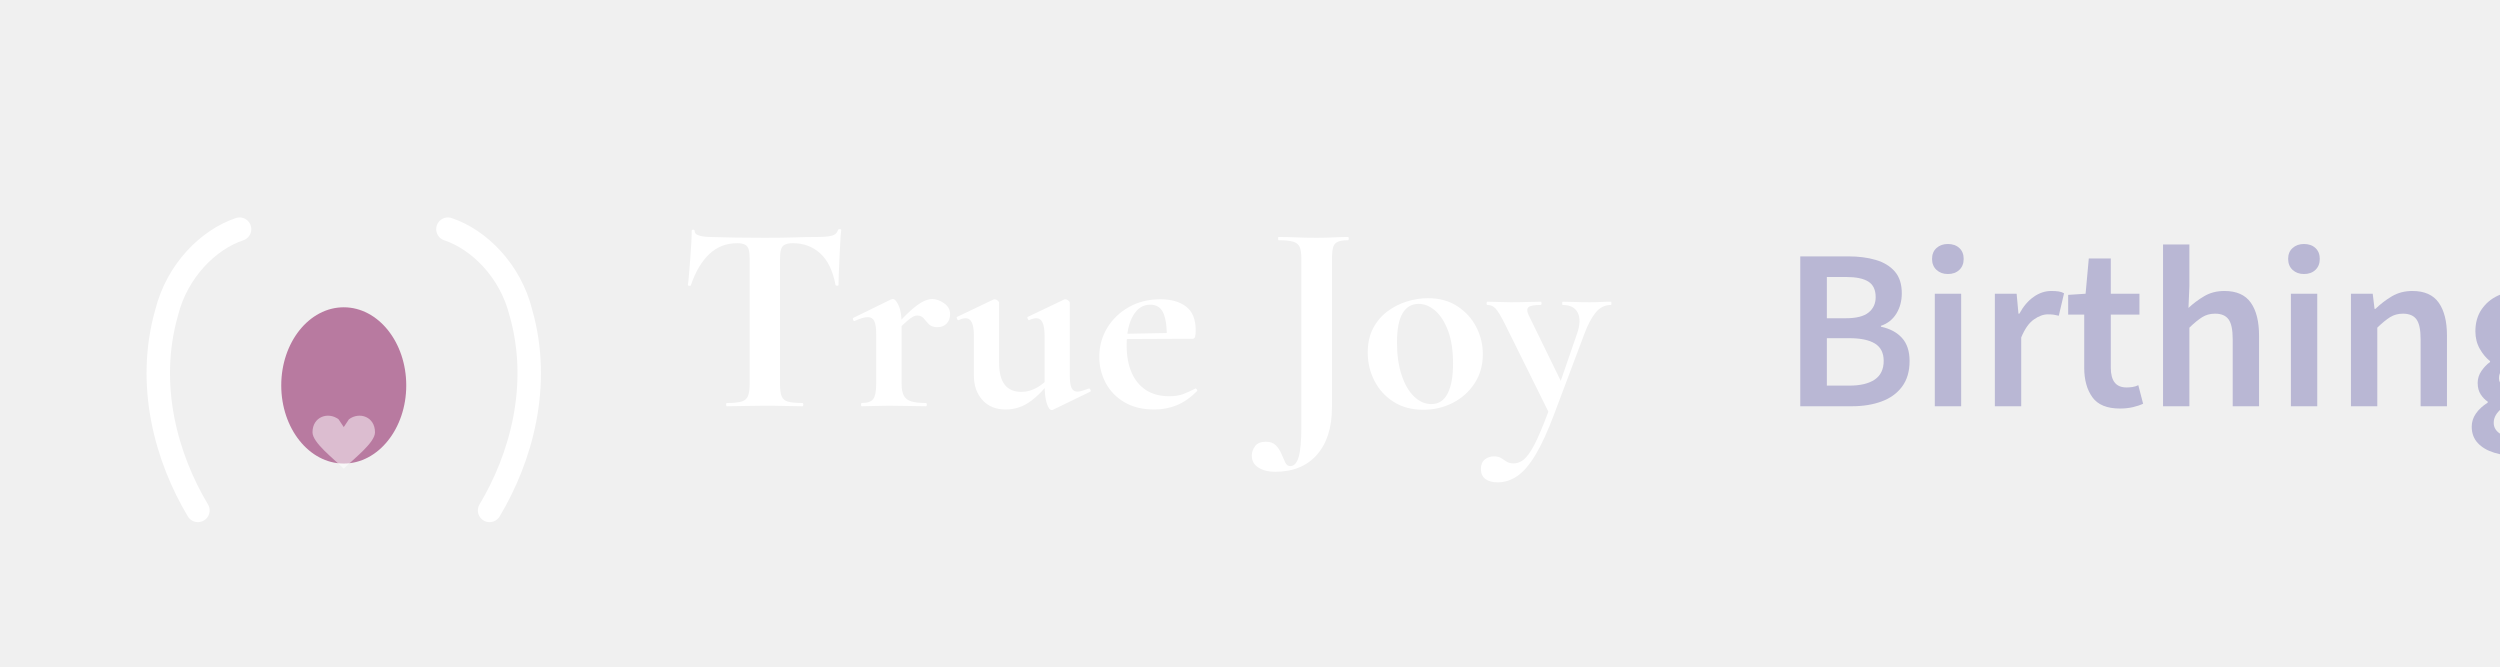
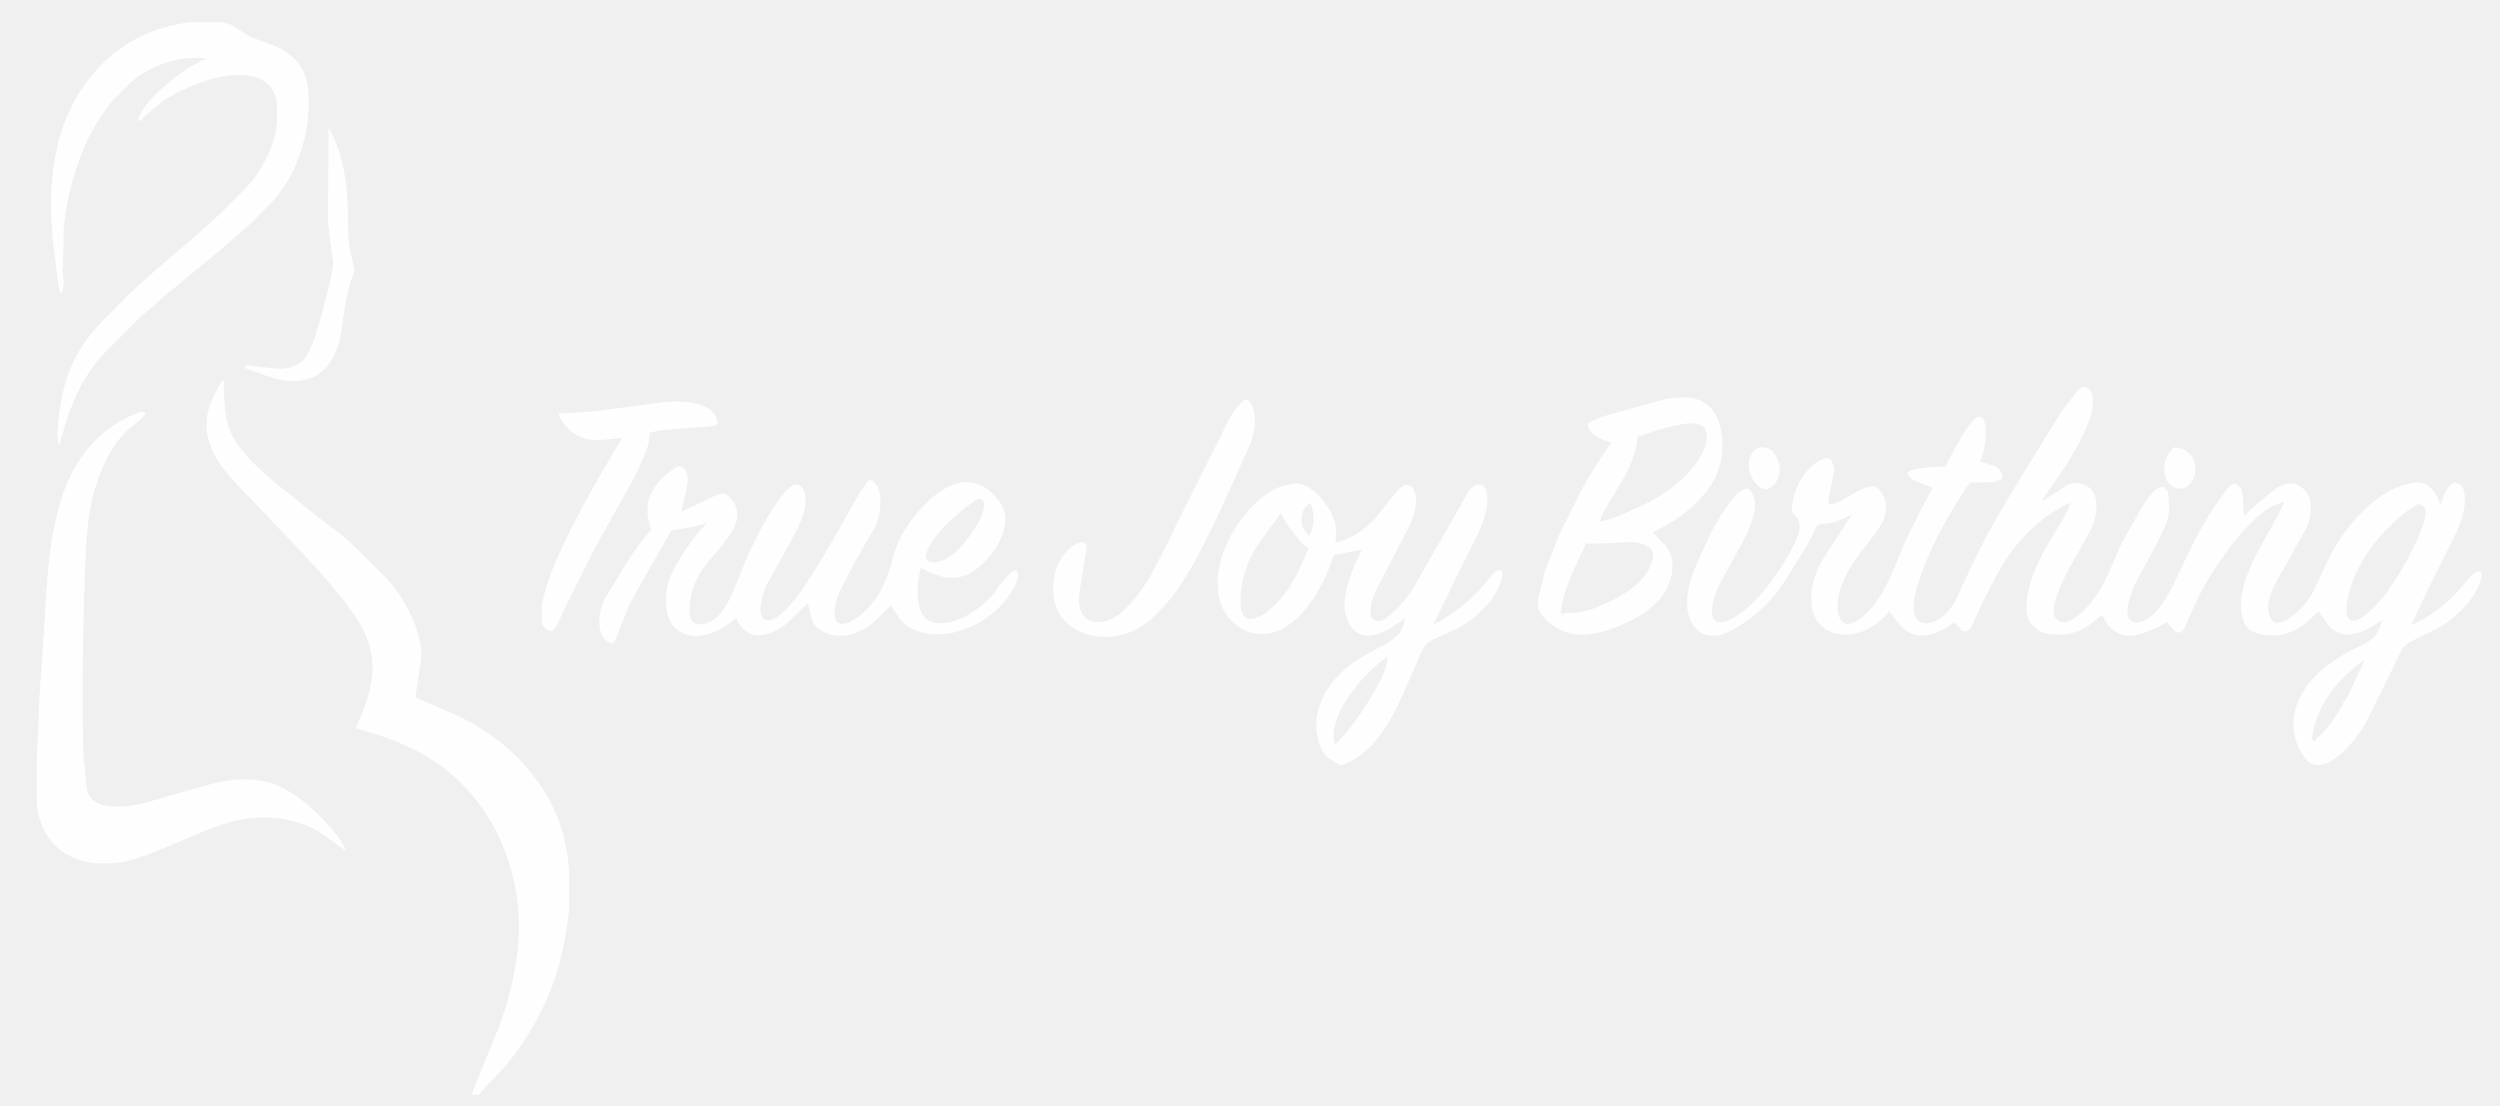
- <svg xmlns="http://www.w3.org/2000/svg" viewBox="0 0 480 128" fill="none">
-   <g transform="translate(16, 16)">
-     <path d="M22 82 C16 72 12 58 16 44 C18 36 24 30 30 28" stroke="#FFFFFF" stroke-width="4.5" stroke-linecap="round" fill="none" />
-     <path d="M78 82 C84 72 88 58 84 44 C82 36 76 30 70 28" stroke="#FFFFFF" stroke-width="4.5" stroke-linecap="round" fill="none" />
-     <ellipse cx="50" cy="58" rx="12" ry="15" fill="#B87AA0" />
-     <path d="M50 74 C48 72 44 69 44 67 C44 64 47 63 49 64.5 L50 66 L51 64.5 C53 63 56 64 56 67 C56 69 52 72 50 74Z" fill="#FFFFFF" opacity="0.5" />
+ <svg xmlns="http://www.w3.org/2000/svg" version="1.1" viewBox="0 0 579.12 256.08">
+   <defs>
+     <style>
+       .st0 {
+         fill: #fefefe;
+       }
+     </style>
+   </defs>
+   <g id="Layer_3_xA0_Image">
+     <g>
+       <path class="st0" d="M110.84,253.68h-1.44l6.4-15.67c2.99-8.35,5.13-17.68,4.47-26.54-.8-10.55-4.76-20.62-11.87-28.43-7.22-7.94-15.61-11.44-25.8-14.33,3.69-8.22,5.74-15.32,1.29-23.33-1.85-3.35-4.15-6.26-6.62-9.17l-2.99-3.51-2.07-2.25-2.89-3.12-5.25-5.51-4.09-4.32-5.06-5.27c-6.02-6.28-9.43-12.81-4.94-21.01.61-1.12.88-2.14,1.88-3.05.1,6.51-.08,11.06,4.09,16.11l1.08,1.31c1.11,1.34,2.29,2.47,3.59,3.64l2.77,2.48,8.8,7.03c3.64,2.91,7.41,5.41,10.72,8.71l6.46,6.46c4.42,4.96,8.38,11.92,8.23,18.59l-1.42,9.2,10.18,4.41c5.72,2.78,10.82,6.34,15.04,11.07,6.65,7.45,9.72,14.73,10.46,24.77v8.03c-.34,4.88-1.27,9.48-2.57,14.19-1.18,4.28-2.89,8.16-4.95,12.06-3.03,5.71-6.86,10.65-11.46,15.11l-2.04,2.33Z" />
+       <path class="st0" d="M495.56,146.92c-6.6,1.84-8.37-4.5-8.68-4.44-.75.15-4.53,5.58-12.22,4.4-3.02-.46-5.11-2.68-5.21-5.62-.21-5.88,3.02-12.04,6.03-17.05,1.52-2.52,3.17-4.84,4.2-7.81-7.73,3.44-13.7,10.12-17.44,17.35l-3.35,6.48-1.92,4.34c-.34.78-1,1.97-2.12,1.62-.82-.26-1.32-1.43-2.21-1.94-4.38,2.96-8.8,4.69-12.62.5l-2.43-3.21c-.6,1.14-1.49,1.7-2.32,2.41-2.58,2.21-5.73,3.41-9.11,2.96s-5.86-2.76-6.42-6.07c-.53-3.07.08-6.07,1.32-8.94,1.11-2.55,2.72-4.7,4.24-7.02l3.75-5.75c-2.07,1.09-3.88,1.97-6.12,2.18-.7.06-1.34.06-2.03.43-1.33,3.1-3.1,5.85-4.88,8.72s-3.46,5.79-5.79,8.41c-2.55,2.86-5.61,5.17-8.94,7.08-1.85,1.06-3.97,1.64-6.03,1.12s-3.44-2.37-4.03-4.36c-1.62-5.48,1.66-11.83,4.09-17.1,1.75-3.81,3.81-7.33,6.44-10.57.73-.9,2.02-1.93,3.19-1.84,3.28,2.49.79,8.58-1.28,12.38l-5.14,9.44c-1.57,2.88-3,8.03-.92,8.93,1.16.51,2.64-.09,3.66-.64,5.77-3.14,11.3-11.17,14.28-17.13,1.54-3.08,2.19-5.15-.46-7.58-.24-4.86,3.42-11.44,7.95-12.5,1.27-.3,2.08,2.15,1.76,3.63l-1.11,5.15c-.13.63-.19,1.25.06,1.9,1.15.07,2.19-.48,3.2-1.06,2.34-1.32,6.36-4.03,7.91-2.69,2.21,1.9,2.62,5.04,1.33,7.67-2.02,4.11-6.82,8.1-9.45,14.49-1.82,4.4-1.23,9.45,1.28,9.34,1.81-.08,3.35-1.54,4.59-2.74,4.07-3.95,6.44-10.9,8.66-16.29l3.34-6.74,3.08-5.74-3.86-1.56c-.74-.3-1.56-.93-1.91-1.67-.59-1.25,5.69-1.74,8.63-1.67l2.18-4.03c1.31-2.42,2.63-4.74,4.45-6.81.42-.48.8-.72,1.41-.7,2.17.06,1.65,7.1.04,10.34l3.44,1.05c.9.28,1.98,1.76,1.8,2.7-.79.98-2.5,1.08-3.69,1.08h-3.86c-5.04,7.36-9.63,15.68-12.25,24.18-.62,2.01-.89,3.92-.67,5.99.19,1.81,1.94,2.86,3.81,2.35,2.56-.71,4.47-2.82,5.79-5.15l4.18-9,2.87-5.76,5.07-8.88,12.58-20.44,3.72-4.72c.58-.73,1.86-.97,2.5-.19,4.11,4.99-6.71,19.75-10.53,25.25l-.28.32c-.14.16.01.36.25.21l5.1-3.31c1.6-1.04,3.78-.85,5.32.21,2.85,1.95,2.08,7.22.13,10.71l-4.82,8.6c-1.7,3.03-4.63,9.72-2.74,11.27.56.46,1.59,1,2.49.67,3.79-1.38,7.58-6.67,9.29-10.58l3.36-7.66,4.21-7.52c1.42-2.54,4.18-6.69,5.95-5.15.9.79.62,2.13.74,3.15.25,2.15-.05,4.07-1.01,5.99l-2.48,4.95-3.91,7.32c-1.44,2.7-3.28,8.1-1.27,9.31,1.46.88,3.38-.23,4.56-1.15,3.34-2.61,5.45-7.97,7.27-11.7l2.13-4.38c2.2-4.53,4.8-8.72,7.8-12.81.53-.72,1.45-2,2.44-1.78,2.59,1.44,1.18,4.83,2.08,7.43,1.73-2.04,3.87-3.54,5.91-5.29,2.42-2.08,5.17-3.17,7.49-1.09,1.48,1.32,1.99,2.9,1.88,4.93-.09,1.65-.46,3.27-1.28,4.75l-4.36,7.85c-2.22,4-5.94,9.29-3.34,13.06,1.49,2.16,7.42-2.01,9.87-7.27l3.58-7.67c2.75-5.18,6.32-9.69,10.97-13.23,2.61-1.99,5.48-3.28,8.75-3.75,2.66-.38,4.78,1.94,5.67,4.64-.04.3.23.43.33.23.81-2.59,2.08-5.49,3.95-4.67.52.23,1,.65,1.23,1.32,1.14,3.45-.68,8.16-2.39,11.58l-5.67,11.34-3.7,7.84c-.1.21-.27.41-.02.55s.55-.25.7-.31c4.19-1.8,8.21-5.38,11.11-8.85,1.28-1.53,2.93-3.7,3.9-2.95.24.19.32.69.24,1.07-.62,2.81-2.13,5.19-4.1,7.18l-1.2,1.22c-1.51,1.53-3.21,2.78-5.16,3.74l-4.51,2.21c-3.48,1.71-3.2,2.02-4.94,5.58l-6.3,12.87c-2.43,4.96-10.66,15.12-14.91,8.93s-2.59-13.18,2.44-18.5c2.7-2.85,6.01-4.8,9.46-6.6,3.24-1.69,4.92-1.99,6.08-6.14.02-.09.09-.38,0-.38-.14,0-3.22,2.67-6.92,3.27-2.02.33-4.21-.54-5.39-2.15l-2.04-2.78c-.07-.1-.23-.27-.31-.27s-.23.18-.31.25l-1.89,1.74c-2.76,2.55-6.47,4.01-10.26,3.35-1.58-.27-3.64-.77-4.41-2.26-2.96-5.73.94-13.66,4.02-19.17l3.18-5.7,1.62-3.18.22-.35c.04-.07-.28-.19-.45-.12l-2.56,1.05c-6.61,3.8-14.41,15.41-17.67,22.6l-2.62,5.77c-.28.62-1.19,1.07-1.75.7-.9-.6-1.44-1.43-2.08-2.32-2.13,1.18-4.2,2.18-6.51,2.82ZM550.9,139.63l1.57-1.81c2.81-3.88,5.24-7.98,7.25-12.36,1.16-2.54,3.11-6.93,1.69-8.07-.3-.24-.87-.81-1.38-.54-2.32,1.25-4.28,2.9-6.09,4.72l-1.45,1.46c-4.32,4.35-9.12,12.42-8.93,18.72.03,1.03.67,2.31,1.92,2.05,1.6-.33,4.05-2.6,5.41-4.17ZM542.87,162.74c.8-.97,1.26-1.99,1.74-3.02l3.16-6.88c-6.26,4.31-11.34,10.79-12.19,18.19-.05.39.2.68.47.68.25,0,.48-.21.51-.61,2.77-2.3,4.7-5.12,6.31-8.36Z" />
+       <path class="st0" d="M231.24,115.83c4.15,4.78-.27,12.32-5.05,15.99-4.16,3.19-8.48,2.2-12.9-.28-.81,3.41-1.21,7.04.05,10.08,2.55,6.11,13.41,1.17,17.75-5.35,1.28-1.93,4.06-5.02,4.55-3.98.44.94.14,1.98-.33,2.97-5.45,11.37-20.91,15.14-26.85,8.15l-2.13-3.13-4.09,4.04c-2.03,1.56-4.15,2.7-6.73,2.92s-5.24-.52-6.79-2.53c-1.04-1.35-.99-3.31-1.66-4.92l-4.12,3.99c-1.83,1.77-4.07,3.06-6.7,3.37s-4.74-1.59-5.72-4.01c-2.4,2.09-5.13,3.74-8.29,4.12-3.74.45-6.8-1.53-7.66-5.17-.77-3.27-.28-6.56,1.23-9.63,1.6-3.24,3.6-6.16,5.86-8.99l2.23-2.4c-2.79,1.04-5.45,1.38-8.37,1.78l-8.42,14.8-1.49,2.82-2.84,7.27c-.22.57-.67,1.41-1.4,1.17-3.49-1.16-2.84-7.66-1.24-10.28l5.09-8.33c1.69-2.77,3.61-5.26,5.67-7.71-2.57-6.46.6-11.25,6.24-14.63.46.17,1.21.25,1.49.65.96,1.35.81,3.03.44,4.58l-1.25,5.36,7.73-3.67c.82-.39,2.06-.82,2.86-.25,2.79,2,3.05,5.62,1.21,8.42-1.51,2.32-3.22,4.34-5.06,6.45-3.17,3.64-5.14,8.04-4.77,12.93.11,1.44,1.18,2.35,2.62,2.2,1.89-.2,3.44-1.18,4.58-2.65,1.22-1.58,2.14-3.2,2.88-5.04l2.62-6.49c1.67-4.13,10.3-22.24,13.38-17.43,2.21,3.46-.74,8.91-2.82,12.65l-5.22,9.37c-1.36,2.44-2.47,7.15-.8,8.37,2.29,1.67,6.66-3.81,8.59-6.56,3.61-5.13,6.61-10.46,9.69-15.93,1.84-3.26,3.48-6.42,5.68-9.46.25-.35,1-.26,1.3,0,2.66,2.26,1.73,8.37.16,11.08l-4.65,8.04-3.2,6.39c-1.14,2.28-1.9,6.37-.52,7.27,1.8,1.16,5.22-1.48,7.13-3.53,2.94-3.17,4.51-7.08,5.57-11.24,1.23-4.83,3.91-9.02,7.35-12.49,1.85-1.87,3.73-3.43,6.1-4.48,3.53-1.56,7.36-.83,9.9,2.08l1.11,1.28ZM223.08,126.1c2.1-2.49,5.63-7.46,4.72-9.94-.33-.9-1.33-.63-1.92-.23-3.85,2.63-11.26,9.09-11.39,13.07-.06,1.79,4.2,2.3,8.59-2.9Z" />
+       <path class="st0" d="M71.25,191.35c-5.33-2.32-12.19-2.57-17.76-.96-8.32,2.39-15.24,6.65-23.44,8.91-2.43.67-4.73.78-7.3.69-3.93-.13-7.9-1.78-10.55-4.76-2.25-2.54-3.42-5.82-3.68-9.23l.02-9.87.25-5.01.21-5.3.16-3.97.27-4.06.23-3.37.26-3.82.23-3.13.24-4.08.24-4.08.28-4.01c.43-6.31,1.27-12.44,3.01-18.53,2.66-9.33,8.51-17.19,17.65-20.72.74-.29,1.38-.62,2.17-.18-.99,1.1-1.89,1.97-2.95,2.76-4.32,3.22-6.99,8.76-8.61,13.94-1.72,5.5-2.16,11.09-2.39,16.8l-.23,5.98-.21,7.21-.23,11.98v12.48s.17,7.54.17,7.54l.2,2.67.6,5.62c.24,2.27,2.47,3.79,4.75,4.09,3.46.45,6.82-.15,10.19-1.12l13.06-3.72c5.3-1.51,11.63-2.06,16.61.26,3.7,1.72,6.79,4.22,9.63,7.13,2.24,2.29,4.43,4.58,5.78,7.57-3.14-2.16-5.62-4.29-8.84-5.7Z" />
+       <path class="st0" d="M347.97,132.36c.27,5.43-6.59,11.56-11.34,13.7l-4.44,2c-1.64.74-2.36,1.71-3.05,3.28l-4.24,9.63c-2.93,6.66-7.07,13.96-14.22,16.33-1.69-.84-3.49-1.72-4.37-3.42-3.01-5.78-.95-12.45,3.52-17.2,5.04-5.36,10.96-6.56,13.94-9.54,1.03-1.04,1.46-2.56,1.81-4.03-4.23,3.28-10.01,6.56-12.88,1.58-1.17-2.03-1.56-4.41-1.03-6.79.63-3.75,2.08-7.15,3.82-10.63l-6.56,1.34c-.86,2.61-1.76,5.01-3.09,7.31-1.87,3.56-4.2,6.73-7.53,8.99s-7.19,2.63-10.52.8c-6.32-3.48-6.76-11.01-4.51-17.48,1.63-4.69,4.38-8.7,8.04-12.13,2.35-2.21,5.26-3.79,8.59-4.09,3.77-.34,8.09,4.92,9.26,8.85.49,1.67.35,3.25.16,4.9,3.85-.94,6.85-3.08,9.33-5.82l3.97-4.95c.79-.98,1.99-2.67,3.33-2.64,2.13.05,2.48,3.77,1.68,6.5-.75,2.54-2.05,4.69-3.26,7.05l-5.55,10.74c-.88,1.71-1.39,3.59-1.37,5.48.02,1.23,1.2,2.04,2.32,1.71,2.36-.7,6.34-5.42,7.66-7.72l9.78-17.02,2.79-4.94c.55-.97,1.76-2.19,3.04-1.85s1.48,2.13,1.51,3.23c.13,4.56-2.95,9.44-4.88,13.42l-7.65,15.73c4.14-1.99,8.92-5.82,11.73-9.24l2.28-2.77c.33-.4,1.68-.91,1.96-.31ZM303.49,116.64c-2.64,1.28-2.61,5.48-.25,7.45,1.3-1.75,1.36-5.63.25-7.45ZM294.21,141.19l2.59-2.56c2.8-3.51,4.65-7.5,6.3-11.69-.97-.59-1.56-1.12-2.18-1.87-1.6-1.95-3.13-3.83-4.14-6.26l-4.74,6.46c-2.94,4.01-4.6,8.79-4.67,13.79-.02,1.48.02,2.93,1.14,3.95,1.07.97,4.19-.33,5.7-1.82ZM311.59,170.06c2.78-3.43,5.12-6.87,7.19-10.65,1.25-2.27,2.46-4.51,2.68-7.38-3.91,2.85-7.12,6.26-9.66,10.2-1.75,2.71-3.79,7.49-2.51,10.21l2.3-2.38Z" />
+       <path class="st0" d="M51.13,49.66l5.85-5.89c4.03-4.05,6.65-9.72,7.27-15.47v-3.86c0-1.9-1.02-4.06-2.56-5.26-5.8-4.5-17.68.2-23.76,4.09l-3.43,2.82c-.86.71-1.45,1.66-2.55,2.03,1.16-3.33,3.58-5.58,6.09-7.84,3.07-2.76,6.3-4.98,10.29-6.71-6.43-.76-12.74,1.12-17.75,5.27l-4.53,4.54c-3.67,4.35-6.19,9.21-8.01,14.56-1.67,4.89-2.85,9.71-3.32,14.88l-.13,8.31c-.01.75-.32,1.35-.15,2.13.35,1.58.34,3.24-.13,4.91-.73-.97-.78-2.18-.93-3.39l-1.2-9.87-.24-4.07c-.4-6.67.44-14.93,2.64-21.18s5.86-11.96,10.98-16.35c7.49-6.42,17.53-9.25,27.23-7.58,1.9.33,3.16,2.22,4.83,2.85l5.24,1.97c4.84,1.82,7.99,4.96,8.49,10.23.56,5.94-.46,11.79-2.78,17.31-1.38,3.29-3.29,6.09-5.62,8.8l-4.89,4.9-6.94,6.04-12.73,10.51-6.04,5.27-7.64,7.66c-6.14,6.16-8.78,13.62-11.05,22.08-.43-1.99-.34-3.81-.13-5.68.56-5.11,1.57-10.13,3.98-14.7,1.77-3.36,4.23-6.05,6.71-8.88l5.97-6.02,2.64-2.4,1.91-1.69,11.58-9.97,2.14-1.96,2.64-2.39Z" />
+       <path class="st0" d="M381.29,141.75c-4.46,2.82-9.42,5.01-14.69,5.3-4.6.26-11.35-3.9-10.27-8.35l1.55-6.4,3.3-8.47,4.39-8.78c2.24-4.47,4.83-8.6,7.8-12.54-2.63-.62-5.67-2.08-5.59-4.41,1.92-1.11,3.94-1.75,6.08-2.35l12.18-3.38,3.34-.32c2.85-.27,5.85.84,7.54,3.26s2.13,5.49,2.06,8.53c-.08,3.93-1.59,7.54-4.11,10.54-2.84,3.39-6.29,5.98-10.2,8.01l-1.81.94,2.79,2.88c3.26,3.37,1.81,10.04-2.23,13.65l-2.13,1.9ZM373.77,120l5.28-2.28c6.32-2.72,13.79-7.96,16.04-14.61.51-1.52.3-3.18-.58-4.4-1.59-.85-3.22-.73-4.93-.42-3.56.63-6.87,1.72-10.23,2.92-.37,3.77-1.77,7.11-3.66,10.29l-3.58,6.01c-.64,1.07-1.19,2.07-1.56,3.37l3.22-.88ZM370.21,140.55c5.14-2.03,11.37-5.64,12.65-11.04.38-1.59-.46-2.67-1.8-3.26-1.48-.66-3.02-.72-4.65-.62l-3.6.21-5.4.09-1.73,3.64c-1.85,3.9-3.58,7.81-4.13,12.15-.07.53.92.64,1.21.22,2.66.17,5.06-.36,7.46-1.38Z" />
+       <path class="st0" d="M248.23,126.65c.83-.64,2.16-1.34,3.05-.87.66.44.35,1.7.25,2.35l-1.33,8.09c-.32,1.92-.55,4.06.43,5.86,1.52,2.77,5.89,2.7,9.12-.19,2.74-2.46,4.81-5.27,6.71-8.41l4.19-8.03,1.94-4.08,3.99-7.99,6.08-12.1,1.35-2.75c1.06-2.16,2.26-4.33,4.24-5.87.9-.7,3.06,1.82,2.3,6.86-.37,2.45-1.46,4.45-2.45,6.66l-4.75,10.62-2.06,4.4-2.41,4.81c-2.49,4.97-5.2,9.73-8.78,13.97l-3.21,3.31c-2.86,2.41-6.16,4.06-9.94,4.23-4.46.2-8.82-1.3-11.32-5.04-2.93-4.39-2.04-12.22,2.6-15.82Z" />
+       <path class="st0" d="M131.53,139.47l-2.52,5.32c-.27.58-.85,1.43-1.67,1.37-.75-.05-1.82-1.22-1.82-2.03l.02-4.06c.85-4.52,2.52-8.61,4.46-12.81,4.14-8.95,9.02-17.25,14.11-25.83l-4.71.48c-4.46.45-8.45-1.95-10.11-6.15l3.37-.14c1.24-.05,2.36-.12,3.61-.25l2.39-.24,14.62-1.9c4.95-.64,12.85-.12,12.96,5.04-1.5.81-3.93.6-5.78.77l-2.38.22c-2.55.23-5.16.23-7.68,1.04.08,1.08-.03,2.09-.38,3.14-1.17,3.48-2.77,6.61-4.56,9.82l-6.71,11.98-1.36,2.5-5.87,11.73Z" />
+       <path class="st0" d="M73,87.09c-5.45,2.73-10.66.15-16.16-1.79.3-.61.8-.38,1.35-.32l5.88.64c2.89.32,6.04-.9,7.4-3.62,1.8-3.62,2.74-7.45,3.78-11.35.85-3.26,1.67-6.37,2.1-9.75-.67-3.2-.86-6.23-1.25-9.49l.11-21.56c3.18,5.53,4.19,12.5,4.33,18.37l.15,6.38c.07,2.75.81,5.28,1.43,7.97-1.49,4.06-2.26,8.11-2.8,12.37-.36,2.83-.87,5.56-2.27,8.05-.93,1.65-2.32,3.23-4.03,4.09Z" />
+       <path class="st0" d="M409.37,113.3c-1.63.45-4.58-2.62-4.25-6.17.14-1.51.98-3.08,2.52-3.48.88-.22,2.27.15,2.88.82,1.14,1.24,1.94,3.07,1.75,4.72-.2,1.74-1.15,3.62-2.91,4.1Z" />
+       <path class="st0" d="M505.91,113.04c-1.75.66-3.64-.72-4.21-2.33-.9-2.57-.11-5.31,1.92-7.08,2.16.01,4.01,1.27,4.69,3.38.72,2.23-.1,5.17-2.39,6.04Z" />
+     </g>
  </g>
-   <g fill="#FFFFFF">
-     <path d="M222 602Q161 602 118.5 561.5Q76 521 51 447Q50 444 45.0 444.5Q40 445 40 448Q42 462 44.0 487.5Q46 513 48.5 543.0Q51 573 52.5 601.0Q54 629 54 647Q54 652 59.5 652.0Q65 652 65 647Q65 637 75.5 632.5Q86 628 99.5 626.5Q113 625 122 625Q208 622 323 622Q393 622 435.0 623.5Q477 625 516 625Q552 625 570.5 629.5Q589 634 594 650Q595 654 600.5 654.0Q606 654 606 650Q604 634 602.5 605.5Q601 577 599.5 545.5Q598 514 597.0 487.5Q596 461 596 448Q596 445 591.0 445.0Q586 445 585 448Q570 527 528.5 564.5Q487 602 428 602Q408 602 397.5 596.5Q387 591 383.5 578.0Q380 565 380 542V81Q380 52 386.0 37.0Q392 22 409.5 17.0Q427 12 463 12Q466 12 466.0 6.0Q466 0 463 0Q435 0 400.0 1.0Q365 2 323 2Q283 2 248.0 1.0Q213 0 184 0Q181 0 181.0 6.0Q181 12 184 12Q219 12 237.0 17.0Q255 22 261.5 37.0Q268 52 268 81V544Q268 566 264.5 578.5Q261 591 251.0 596.5Q241 602 222 602Z" transform="translate(130.00,78.00) scale(0.052) scale(1,-1)" />
-     <path d="M161 271 153 284Q192 329 219.0 353.0Q246 377 265.0 386.5Q284 396 299 396Q320 396 342.5 380.5Q365 365 365 340Q365 319 352.5 305.5Q340 292 318 292Q297 292 286.5 303.0Q276 314 267.5 324.5Q259 335 243 335Q236 335 227.5 330.5Q219 326 203.5 312.5Q188 299 161 271ZM39 0Q36 0 36.0 6.0Q36 12 39 12Q70 12 81.0 26.5Q92 41 92 81V269Q92 300 85.0 314.5Q78 329 61 329Q52 329 40.0 325.5Q28 322 13 315Q9 313 7.0 319.0Q5 325 7 326L146 394Q152 396 153 396Q164 396 175.0 372.0Q186 348 186 303V81Q186 55 194.0 39.5Q202 24 221.5 18.0Q241 12 275 12Q279 12 279.0 6.0Q279 0 275 0Q248 0 213.5 1.0Q179 2 139 2Q111 2 85.0 1.0Q59 0 39 0Z" transform="translate(163.44,78.00) scale(0.052) scale(1,-1)" />
-     <path d="M192 -12Q137 -12 105.5 23.0Q74 58 74 113V260Q74 293 66.5 309.0Q59 325 43 325Q32 325 18 318Q14 317 11.5 323.0Q9 329 12 330L146 394Q149 395 151 395Q156 395 161.5 390.5Q167 386 167 382V161Q167 107 187.5 80.0Q208 53 250 53Q279 53 308.0 69.5Q337 86 354 111L360 99Q326 50 284.0 19.0Q242 -12 192 -12ZM428 382V116Q428 82 434.5 68.0Q441 54 456 54Q463 54 473.5 57.0Q484 60 497 65Q501 67 504.0 61.5Q507 56 504 54L366 -13Q364 -14 361 -14Q351 -14 343.0 11.0Q335 36 335 82V260Q335 293 327.5 309.0Q320 325 304 325Q293 325 278 318Q275 317 272.5 323.0Q270 329 273 330L407 394Q409 395 412 395Q417 395 422.5 390.5Q428 386 428 382Z" transform="translate(183.14,78.00) scale(0.052) scale(1,-1)" />
-     <path d="M235 -12Q170 -12 124.5 15.0Q79 42 55.5 86.5Q32 131 32 182Q32 241 61.0 289.0Q90 337 141.0 366.0Q192 395 258 395Q317 395 352.5 368.0Q388 341 388 280Q388 267 386.0 258.0Q384 249 377 249H281Q283 306 270.0 340.5Q257 375 220 375Q180 375 156.5 334.0Q133 293 133 225Q133 167 151.0 125.0Q169 83 204.0 60.0Q239 37 290 37Q320 37 340.5 44.5Q361 52 386 65Q388 67 391.5 63.0Q395 59 393 56Q356 19 317.5 3.5Q279 -12 235 -12ZM98 248 97 267 316 271V249Z" transform="translate(209.40,78.00) scale(0.052) scale(1,-1)" />
-     <path d="M298 625Q301 625 301.0 619.0Q301 613 298 613Q273 613 260.0 607.0Q247 601 243.0 586.0Q239 571 239 542V-4Q239 -116 183.5 -179.0Q128 -242 29 -242Q-8 -242 -32.5 -226.5Q-57 -211 -57 -182Q-57 -164 -45.0 -147.5Q-33 -131 -5 -131Q19 -131 32.0 -144.5Q45 -158 52.5 -176.0Q60 -194 66.5 -207.5Q73 -221 85 -221Q106 -221 116.0 -187.5Q126 -154 126 -74V544Q126 573 120.0 587.5Q114 602 96.0 607.5Q78 613 42 613Q40 613 40.0 619.0Q40 625 42 625Q73 625 108.0 623.5Q143 622 181 622Q216 622 245.5 623.5Q275 625 298 625Z" transform="translate(243.31,78.00) scale(0.052) scale(1,-1)" />
-     <path d="M237 -13Q174 -13 128.0 16.0Q82 45 57.0 93.5Q32 142 32 198Q32 250 52.0 288.0Q72 326 105.0 350.5Q138 375 177.0 387.0Q216 399 254 399Q318 399 363.5 369.0Q409 339 433.0 292.0Q457 245 457 192Q457 131 426.5 84.5Q396 38 346.0 12.5Q296 -13 237 -13ZM267 8Q307 8 327.0 47.0Q347 86 347 157Q347 230 328.5 279.0Q310 328 281.0 353.0Q252 378 220 378Q181 378 160.5 343.0Q140 308 140 235Q140 167 157.0 115.5Q174 64 203.0 36.0Q232 8 267 8Z" transform="translate(260.94,78.00) scale(0.052) scale(1,-1)" />
-     <path d="M441 386Q443 386 443.0 380.0Q443 374 441 374Q407 374 384.0 345.0Q361 316 343 267L232 -28Q196 -124 162.5 -179.5Q129 -235 95.0 -258.0Q61 -281 23 -281Q-6 -281 -22.5 -268.5Q-39 -256 -39 -232Q-39 -208 -24.5 -196.5Q-10 -185 9 -185Q26 -185 36.0 -191.5Q46 -198 56.0 -204.5Q66 -211 82 -211Q106 -211 126.0 -190.5Q146 -170 169.0 -120.5Q192 -71 223 15L220 -40L50 303Q28 347 15.5 360.5Q3 374 -15 374Q-18 374 -18.0 380.0Q-18 386 -15 386Q5 386 27.5 385.0Q50 384 70 384Q106 384 133.0 385.0Q160 386 182 386Q185 386 185.0 380.0Q185 374 182 374Q147 374 137.0 366.0Q127 358 138 335L265 75L229 16L316 268Q333 317 318.5 345.5Q304 374 263 374Q261 374 261.0 380.0Q261 386 263 386Q287 386 308.5 385.0Q330 384 364 384Q388 384 403.5 385.0Q419 386 441 386Z" transform="translate(286.36,78.00) scale(0.052) scale(1,-1)" />
-   </g>
-   <g fill="#B9B7D4">
-     <path d="M83 0V654H292Q360 654 412.5 638.5Q465 623 495.5 588.0Q526 553 526 493Q526 443 502.5 404.5Q479 366 435 351V347Q493 335 526.5 298.5Q560 262 560 197Q560 130 527.5 86.0Q495 42 438.0 21.0Q381 0 309 0ZM199 384H282Q350 384 381.0 409.0Q412 434 412 476Q412 524 380.0 544.0Q348 564 284 564H199ZM199 90H297Q369 90 408.0 116.5Q447 143 447 198Q447 250 409.0 273.5Q371 297 297 297H199Z" transform="translate(342.00,78.00) scale(0.044) scale(1,-1)" />
-     <path d="M73 0V491H188V0ZM130 577Q100 577 80.5 595.0Q61 613 61 643Q61 673 80.5 690.5Q100 708 130 708Q161 708 180.0 690.5Q199 673 199 643Q199 613 180.0 595.0Q161 577 130 577Z" transform="translate(368.27,78.00) scale(0.044) scale(1,-1)" />
-     <path d="M73 0V491H168L176 404H180Q206 452 242.5 477.5Q279 503 319 503Q338 503 351.0 501.0Q364 499 375 493L352 395Q340 398 330.0 399.5Q320 401 304 401Q275 401 243.0 378.5Q211 356 188 300V0Z" transform="translate(379.80,78.00) scale(0.044) scale(1,-1)" />
-     <path d="M246 -10Q161 -10 125.5 39.5Q90 89 90 168V400H20V486L96 491L110 645H206V491H331V400H206V168Q206 125 223.0 103.5Q240 82 275 82Q288 82 301.0 84.0Q314 86 326 92L347 11Q328 2 302.0 -4.0Q276 -10 246 -10Z" transform="translate(396.21,78.00) scale(0.044) scale(1,-1)" />
-     <path d="M73 0V706H188V524L184 429Q215 458 253.0 480.5Q291 503 341 503Q420 503 456.0 452.0Q492 401 492 308V0H377V293Q377 354 359.0 379.0Q341 404 300 404Q268 404 243.5 388.5Q219 373 188 343V0Z" transform="translate(412.09,78.00) scale(0.044) scale(1,-1)" />
-     <path d="M73 0V491H188V0ZM130 577Q100 577 80.5 595.0Q61 613 61 643Q61 673 80.5 690.5Q100 708 130 708Q161 708 180.0 690.5Q199 673 199 643Q199 613 180.0 595.0Q161 577 130 577Z" transform="translate(436.64,78.00) scale(0.044) scale(1,-1)" />
-     <path d="M73 0V491H168L176 425H180Q213 457 252.0 480.0Q291 503 341 503Q420 503 456.0 452.0Q492 401 492 308V0H377V293Q377 354 359.0 379.0Q341 404 300 404Q268 404 243.5 388.5Q219 373 188 343V0Z" transform="translate(448.17,78.00) scale(0.044) scale(1,-1)" />
-     <path d="M244 -217Q185 -217 139.0 -203.0Q93 -189 66.5 -160.5Q40 -132 40 -89Q40 -58 58.5 -31.5Q77 -5 110 16V20Q92 32 79.0 52.0Q66 72 66 102Q66 130 82.5 154.0Q99 178 120 193V197Q95 216 75.5 250.0Q56 284 56 327Q56 383 83.0 422.5Q110 462 154.0 482.5Q198 503 250 503Q270 503 289.0 500.0Q308 497 322 491H498V406H406V402Q420 387 428.0 367.5Q436 348 436 322Q436 268 411.0 231.0Q386 194 344.0 175.0Q302 156 250 156Q234 156 217.0 159.0Q200 162 183 169Q173 159 166.0 149.0Q159 139 159 122Q159 101 177.0 89.0Q195 77 239 77H326Q415 77 460.5 48.5Q506 20 506 -44Q506 -92 474.0 -131.5Q442 -171 383.0 -194.0Q324 -217 244 -217ZM250 228Q273 228 292.5 239.5Q312 251 323.5 273.5Q335 296 335 327Q335 374 310.5 399.0Q286 424 250 424Q214 424 189.0 399.0Q164 374 164 327Q164 296 176.0 273.5Q188 251 207.0 239.5Q226 228 250 228ZM262 -142Q301 -142 331.0 -131.5Q361 -121 378.0 -102.5Q395 -84 395 -63Q395 -34 372.5 -24.0Q350 -14 308 -14H241Q221 -14 205.0 -12.0Q189 -10 174 -7Q155 -22 145.5 -38.0Q136 -54 136 -72Q136 -105 170.0 -123.5Q204 -142 262 -142Z" transform="translate(472.81,78.00) scale(0.044) scale(1,-1)" />
+   <g id="Layer_5_xA0_Image">
+     <g>
+       <path class="st0" d="M50.82,5.13c1.31,0,2.48.41,3.58,1.11l3.48,2.24,4.92,1.83c4.82,1.79,7.98,4.99,8.48,10.24.56,5.94-.46,11.79-2.78,17.31-1.38,3.29-3.1,6.28-5.61,8.8l-4.88,4.9-6.93,6.04-12.71,10.51-6.03,5.27-7.63,7.66c-6.13,6.15-8.77,13.63-11.03,22.08-.42-1.92-.34-3.68-.15-5.48,1.04-9.88,3.59-16.61,10.69-23.78l5.96-6.02,2.64-2.4,1.91-1.69,11.57-9.97,2.14-1.96,2.64-2.39,5.84-5.89c3.59-3.62,7.26-10.67,7.26-15.47v-3.86c0-1.9-1.02-4.06-2.56-5.26-5.79-4.5-17.66.2-23.73,4.09l-3.42,2.82c-.86.71-1.45,1.66-2.55,2.03,1.14-3.27,3.5-5.5,5.96-7.73,3.1-2.8,6.36-5.08,10.4-6.81-6.43-.77-12.72,1.12-17.72,5.27l-4.52,4.54c-3.66,4.35-6.18,9.21-8,14.56-1.67,4.89-2.84,9.71-3.32,14.88l-.14,8.31c-.01.83-.29,1.48-.11,2.34.33,1.55.3,3.23-.19,4.71-.75-1.16-.77-2.37-.92-3.58l-1.18-9.69-.24-4.07c-.14-2.31-.16-4.4,0-6.71.71-10.5,3.01-18.99,9.89-27.11,5.74-6.78,13.82-10.79,22.54-11.65h6.45Z" />
+       <path class="st0" d="M112.92,250.87l-1.67,1.95c-.54.64-1.25.86-1.96.53l6.34-15.58c2.99-8.34,5.13-17.69,4.46-26.54-.79-10.55-4.75-20.62-11.85-28.43s-15.58-11.44-25.76-14.33c3.69-8.22,5.73-15.32,1.29-23.33-1.84-3.35-4.14-6.26-6.61-9.17l-2.98-3.51-2.07-2.25-2.89-3.12-5.24-5.51-4.09-4.32-5.05-5.27c-6.01-6.28-9.42-12.81-4.93-21.01.61-1.12.88-2.14,1.87-3.05.1,6.47-.07,11.09,4.09,16.11l1.08,1.3c1.19,1.44,2.45,2.62,3.82,3.86l2.53,2.27,8.78,7.04c3.63,2.91,7.4,5.41,10.7,8.71l6.45,6.46c4.26,4.26,8.37,12.36,8.22,18.59l-1.42,9.2,10.48,4.56c5.59,2.77,10.56,6.28,14.7,10.92,6.64,7.45,9.71,14.73,10.45,24.77v8.03c-.34,4.88-1.26,9.48-2.56,14.19-1.18,4.28-2.87,8.17-4.95,12.06-2.98,5.59-6.68,10.5-11.23,14.87Z" />
+       <path class="st0" d="M71.16,191.11c-5.32-2.32-12.18-2.57-17.73-.97-8.31,2.39-15.22,6.65-23.4,8.91-2.42.67-4.72.78-7.29.69-3.93-.13-7.89-1.78-10.53-4.76-2.25-2.54-3.41-5.82-3.68-9.23l.02-9.87.25-5.01.21-5.3.16-3.97.27-4.06.23-3.37.26-3.82.23-3.13.24-4.08.24-4.08.28-4.01c.43-6.31,1.27-12.44,3-18.53,2.66-9.33,8.5-17.19,17.62-20.72.74-.29,1.38-.62,2.17-.18-.98,1.1-1.89,1.97-2.95,2.76-4.31,3.22-6.98,8.76-8.6,13.94-1.71,5.5-2.16,11.09-2.38,16.8l-.23,5.98-.21,7.21-.23,11.98v12.48s.17,7.54.17,7.54l.2,2.67.6,5.62c.24,2.27,2.46,3.79,4.74,4.09,3.46.45,6.81-.15,10.18-1.12l13.04-3.72c5.45-1.55,11.38-2.02,16.6.24,3.67,1.77,6.77,4.22,9.61,7.15,2.22,2.29,4.43,4.57,5.76,7.57-3.13-2.16-5.61-4.29-8.83-5.7Z" />
+       <path class="st0" d="M72.91,86.85c-5.44,2.73-10.64.15-16.13-1.79.3-.61.79-.38,1.35-.32l5.87.64c2.89.32,6.03-.9,7.39-3.62,1.8-3.62,2.74-7.45,3.77-11.35.85-3.26,1.66-6.37,2.09-9.75-.67-3.2-.86-6.23-1.25-9.49l.11-21.56c3.17,5.53,4.18,12.5,4.32,18.37l.15,6.38c.06,2.75.81,5.28,1.42,7.97-1.49,4.06-2.26,8.11-2.8,12.37-.36,2.83-.86,5.56-2.26,8.05-.93,1.65-2.32,3.23-4.02,4.09Z" />
+     </g>
  </g>
</svg>
